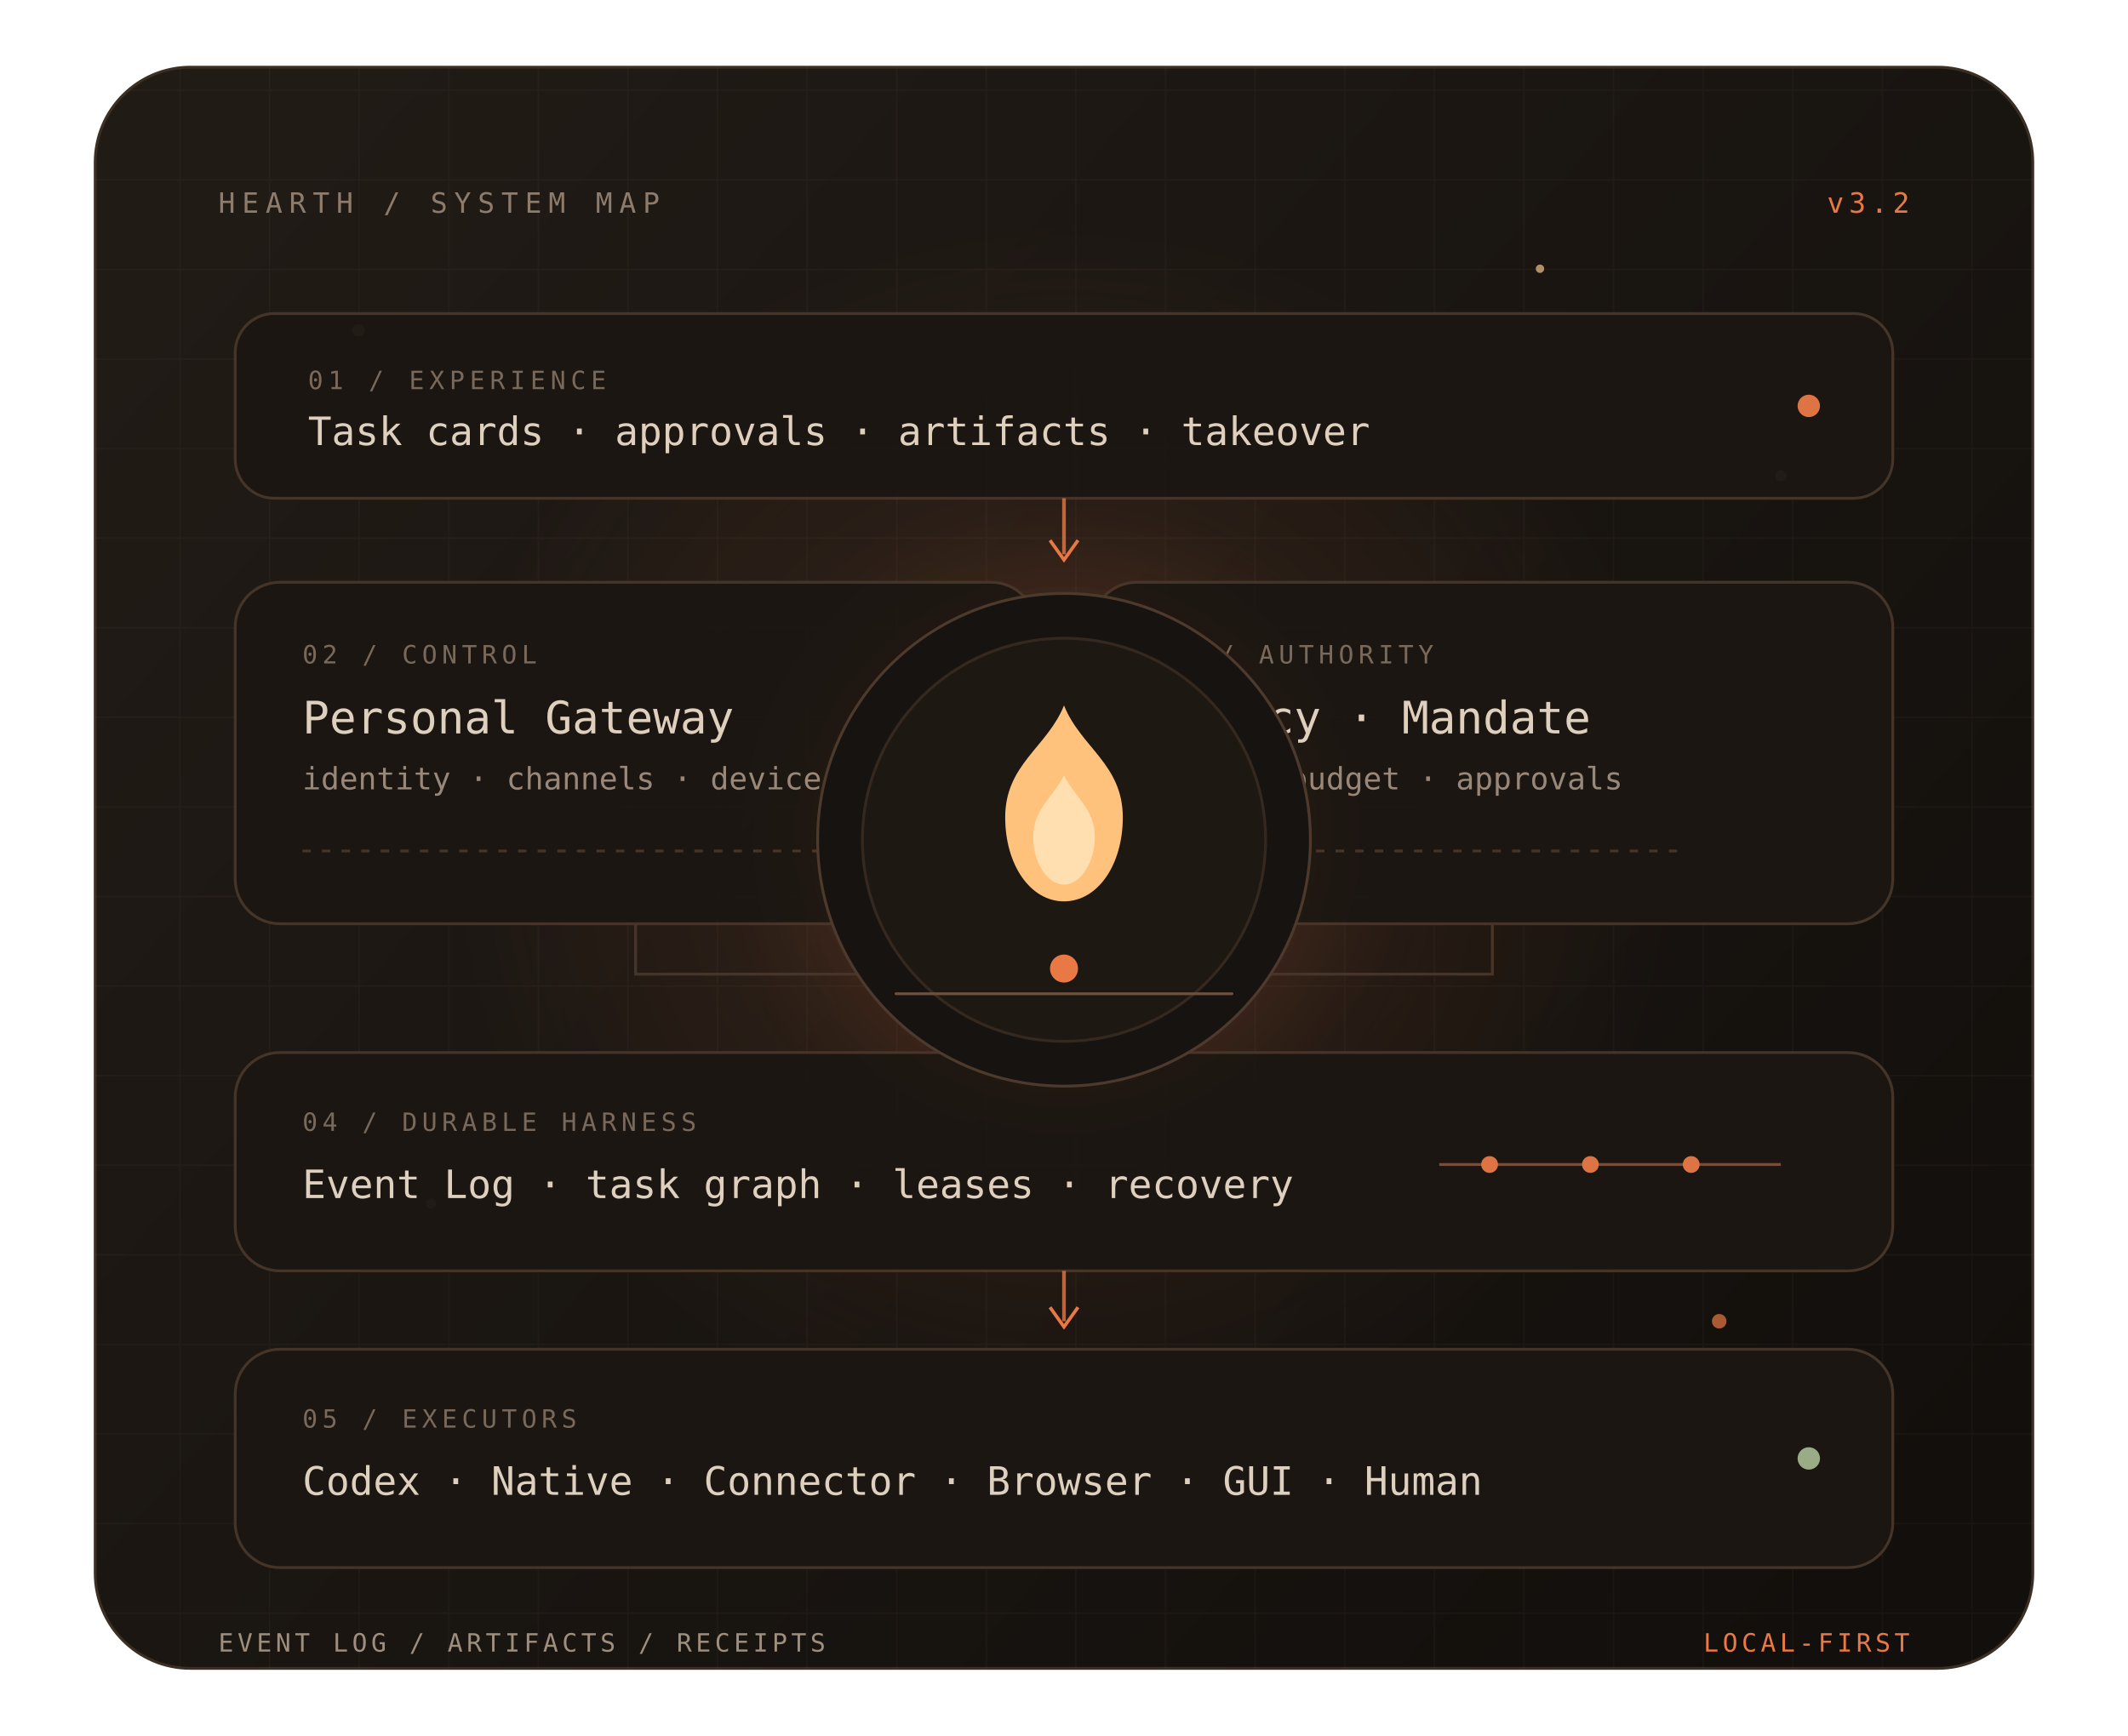
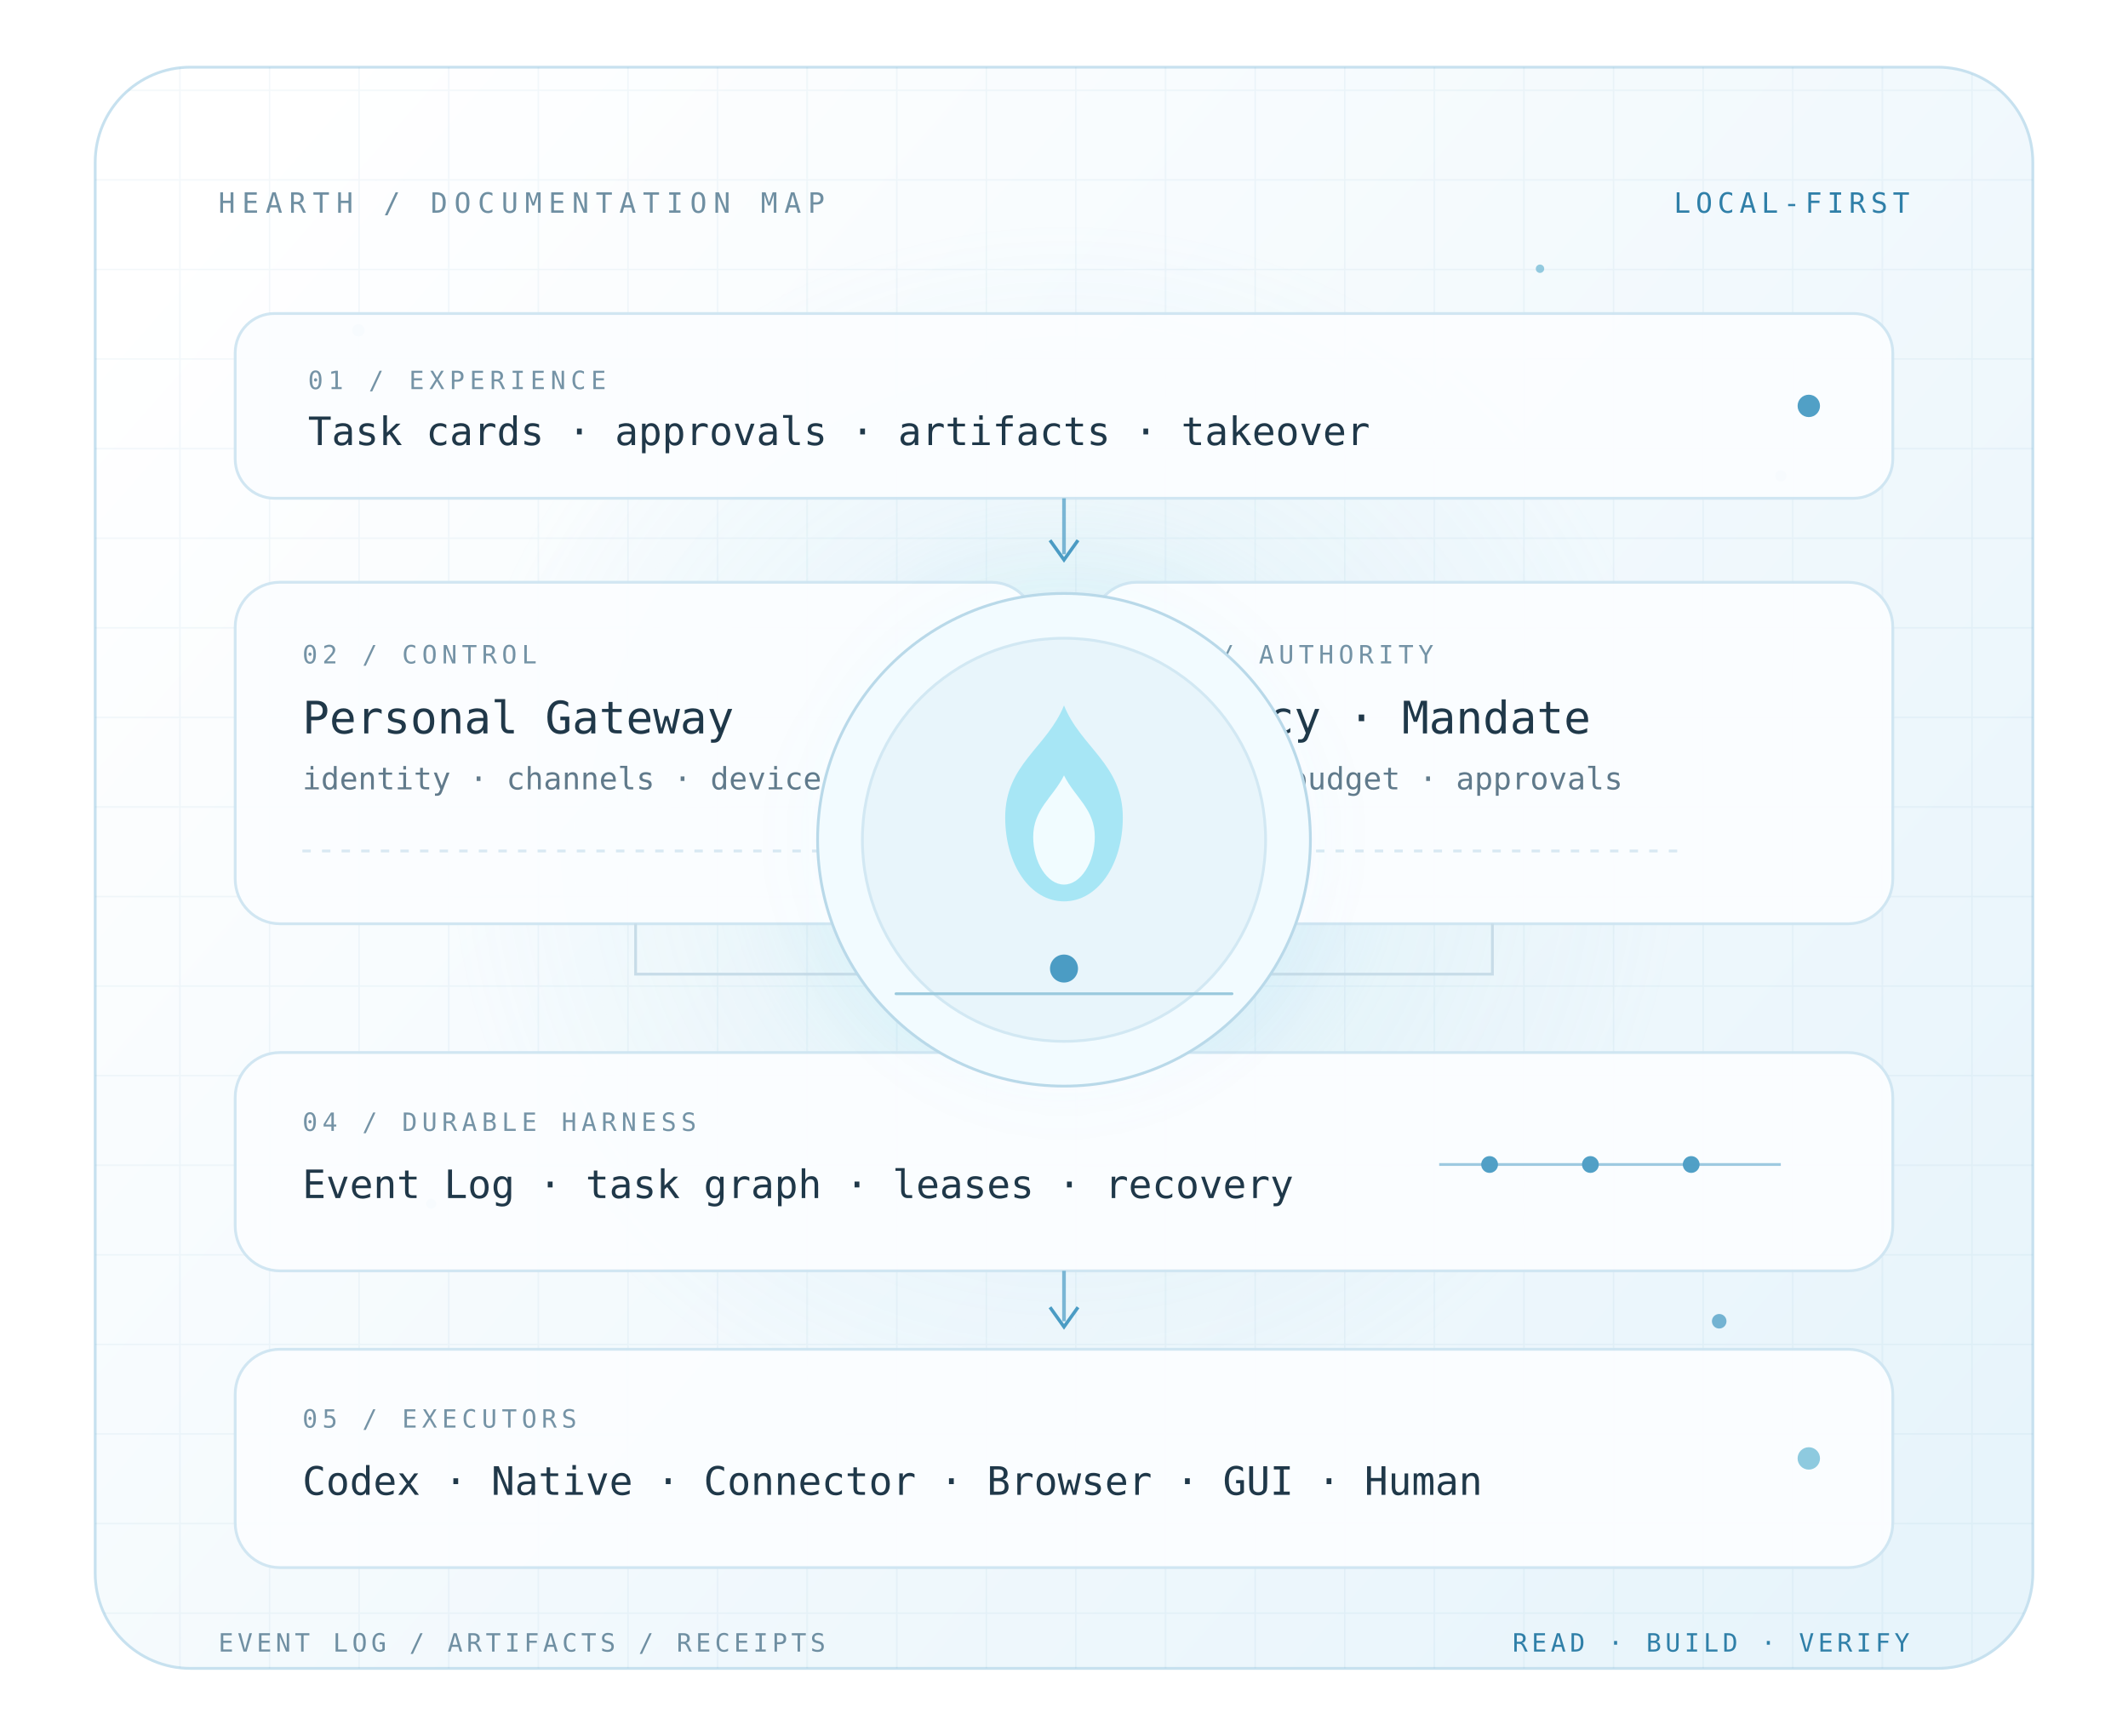
- <svg xmlns="http://www.w3.org/2000/svg" viewBox="0 0 760 620" role="img" aria-label="Hearth architecture">
+ <svg xmlns="http://www.w3.org/2000/svg" viewBox="0 0 760 620" role="img" aria-label="Hearth documentation map">
  <defs>
    <linearGradient id="panel" x1="90" y1="50" x2="680" y2="570" gradientUnits="userSpaceOnUse">
-       <stop stop-color="#211b16" />
-       <stop offset="1" stop-color="#120f0c" />
+       <stop stop-color="#ffffff" />
+       <stop offset="1" stop-color="#e7f4fb" />
    </linearGradient>
    <linearGradient id="flame" x1="310" y1="166" x2="452" y2="352" gradientUnits="userSpaceOnUse">
-       <stop stop-color="#ffc27d" />
-       <stop offset=".5" stop-color="#e87945" />
-       <stop offset="1" stop-color="#a93b1b" />
+       <stop stop-color="#a7e6f5" />
+       <stop offset=".5" stop-color="#4b9cc4" />
+       <stop offset="1" stop-color="#1f6285" />
    </linearGradient>
    <linearGradient id="line" x1="120" y1="0" x2="650" y2="0" gradientUnits="userSpaceOnUse">
-       <stop stop-color="#e87945" stop-opacity="0" />
-       <stop offset=".5" stop-color="#e87945" stop-opacity=".8" />
-       <stop offset="1" stop-color="#e87945" stop-opacity="0" />
+       <stop stop-color="#4b9cc4" stop-opacity="0" />
+       <stop offset=".5" stop-color="#4b9cc4" stop-opacity=".72" />
+       <stop offset="1" stop-color="#4b9cc4" stop-opacity="0" />
    </linearGradient>
    <radialGradient id="glow">
-       <stop stop-color="#ec7f4a" stop-opacity=".3" />
-       <stop offset=".55" stop-color="#ec7f4a" stop-opacity=".07" />
-       <stop offset="1" stop-color="#ec7f4a" stop-opacity="0" />
+       <stop stop-color="#79c9e4" stop-opacity=".32" />
+       <stop offset=".55" stop-color="#79c9e4" stop-opacity=".08" />
+       <stop offset="1" stop-color="#79c9e4" stop-opacity="0" />
    </radialGradient>
    <pattern id="grid" width="32" height="32" patternUnits="userSpaceOnUse">
-       <path d="M32 0H0v32" fill="none" stroke="#f3d9c1" stroke-opacity=".035" />
+       <path d="M32 0H0v32" fill="none" stroke="#2f7fa8" stroke-opacity=".055" />
    </pattern>
    <filter id="blur">
      <feGaussianBlur stdDeviation="16" />
    </filter>
  </defs>
-   <rect x="34" y="24" width="692" height="572" rx="34" fill="url(#panel)" stroke="#3b2e23" />
+   <rect x="34" y="24" width="692" height="572" rx="34" fill="url(#panel)" stroke="#c7e1ef" />
  <rect x="34" y="24" width="692" height="572" rx="34" fill="url(#grid)" />
  <circle cx="380" cy="300" r="220" fill="url(#glow)" />
-   <g opacity=".7">
-     <circle cx="128" cy="118" r="2.2" fill="#f0c28d" />
-     <circle cx="636" cy="170" r="2" fill="#f0c28d" />
-     <circle cx="614" cy="472" r="2.6" fill="#e87945" />
-     <circle cx="154" cy="430" r="1.8" fill="#9fb38c" />
-     <circle cx="550" cy="96" r="1.5" fill="#f0c28d" />
+   <g opacity=".75">
+     <circle cx="128" cy="118" r="2.2" fill="#73b9d5" />
+     <circle cx="636" cy="170" r="2" fill="#73b9d5" />
+     <circle cx="614" cy="472" r="2.6" fill="#4b9cc4" />
+     <circle cx="154" cy="430" r="1.8" fill="#8ac8de" />
+     <circle cx="550" cy="96" r="1.5" fill="#73b9d5" />
  </g>
  <g font-family="ui-monospace, SFMono-Regular, Consolas, monospace">
-     <text x="78" y="76" fill="#8d7c6c" font-size="10" letter-spacing="2.4">HEARTH / SYSTEM MAP</text>
-     <text x="682" y="76" text-anchor="end" fill="#e87945" font-size="10" letter-spacing="1.8">v3.2</text>
-     <g opacity=".95">
-       <rect x="84" y="112" width="592" height="66" rx="14" fill="#1b1612" stroke="#473529" />
-       <text x="110" y="139" fill="#7d6d5e" font-size="9" letter-spacing="1.8">01 / EXPERIENCE</text>
-       <text x="110" y="159" fill="#e8d9c6" font-size="14">Task cards · approvals · artifacts · takeover</text>
-       <circle cx="646" cy="145" r="4" fill="#e87945" />
+     <text x="78" y="76" fill="#6f8fa2" font-size="10" letter-spacing="2.4">HEARTH / DOCUMENTATION MAP</text>
+     <text x="682" y="76" text-anchor="end" fill="#2f7fa8" font-size="10" letter-spacing="1.8">LOCAL-FIRST</text>
+     <g opacity=".96">
+       <rect x="84" y="112" width="592" height="66" rx="14" fill="#fbfdff" stroke="#cfe5f1" />
+       <text x="110" y="139" fill="#6f8fa2" font-size="9" letter-spacing="1.8">01 / EXPERIENCE</text>
+       <text x="110" y="159" fill="#173042" font-size="14">Task cards · approvals · artifacts · takeover</text>
+       <circle cx="646" cy="145" r="4" fill="#4b9cc4" />
    </g>
    <path d="M380 178v20" stroke="url(#line)" stroke-width="1.3" />
-     <path d="m375 193 5 7 5-7" fill="none" stroke="#e87945" stroke-width="1.2" />
-     <g opacity=".95">
-       <rect x="84" y="208" width="286" height="122" rx="16" fill="#1b1612" stroke="#473529" />
-       <text x="108" y="237" fill="#7d6d5e" font-size="9" letter-spacing="1.7">02 / CONTROL</text>
-       <text x="108" y="262" fill="#e8d9c6" font-size="16">Personal Gateway</text>
-       <text x="108" y="282" fill="#9e8e7e" font-size="11">identity · channels · devices</text>
-       <path d="M108 304h190" stroke="#473529" stroke-dasharray="3 4" />
+     <path d="m375 193 5 7 5-7" fill="none" stroke="#4b9cc4" stroke-width="1.2" />
+     <g opacity=".96">
+       <rect x="84" y="208" width="286" height="122" rx="16" fill="#fbfdff" stroke="#cfe5f1" />
+       <text x="108" y="237" fill="#6f8fa2" font-size="9" letter-spacing="1.7">02 / CONTROL</text>
+       <text x="108" y="262" fill="#173042" font-size="16">Personal Gateway</text>
+       <text x="108" y="282" fill="#5b7586" font-size="11">identity · channels · devices</text>
+       <path d="M108 304h190" stroke="#d7e8f2" stroke-dasharray="3 4" />
    </g>
-     <g opacity=".95">
-       <rect x="390" y="208" width="286" height="122" rx="16" fill="#1b1612" stroke="#473529" />
-       <text x="414" y="237" fill="#7d6d5e" font-size="9" letter-spacing="1.7">03 / AUTHORITY</text>
-       <text x="414" y="262" fill="#e8d9c6" font-size="16">Policy · Mandate</text>
-       <text x="414" y="282" fill="#9e8e7e" font-size="11">risk · budget · approvals</text>
-       <path d="M414 304h188" stroke="#473529" stroke-dasharray="3 4" />
+     <g opacity=".96">
+       <rect x="390" y="208" width="286" height="122" rx="16" fill="#fbfdff" stroke="#cfe5f1" />
+       <text x="414" y="237" fill="#6f8fa2" font-size="9" letter-spacing="1.7">03 / AUTHORITY</text>
+       <text x="414" y="262" fill="#173042" font-size="16">Policy · Mandate</text>
+       <text x="414" y="282" fill="#5b7586" font-size="11">risk · budget · approvals</text>
+       <path d="M414 304h188" stroke="#d7e8f2" stroke-dasharray="3 4" />
    </g>
-     <path d="M227 330v18h306v-18" fill="none" stroke="#473529" />
+     <path d="M227 330v18h306v-18" fill="none" stroke="#c7dce8" />
    <path d="M380 348v18" stroke="url(#line)" stroke-width="1.3" />
-     <path d="m375 361 5 7 5-7" fill="none" stroke="#e87945" stroke-width="1.2" />
-     <g opacity=".95">
-       <rect x="84" y="376" width="592" height="78" rx="16" fill="#1b1612" stroke="#473529" />
-       <text x="108" y="404" fill="#7d6d5e" font-size="9" letter-spacing="1.7">04 / DURABLE HARNESS</text>
-       <text x="108" y="428" fill="#e8d9c6" font-size="14">Event Log · task graph · leases · recovery</text>
-       <g fill="none" stroke="#e87945" stroke-opacity=".55">
+     <path d="m375 361 5 7 5-7" fill="none" stroke="#4b9cc4" stroke-width="1.2" />
+     <g opacity=".96">
+       <rect x="84" y="376" width="592" height="78" rx="16" fill="#fbfdff" stroke="#cfe5f1" />
+       <text x="108" y="404" fill="#6f8fa2" font-size="9" letter-spacing="1.7">04 / DURABLE HARNESS</text>
+       <text x="108" y="428" fill="#173042" font-size="14">Event Log · task graph · leases · recovery</text>
+       <g fill="none" stroke="#4b9cc4" stroke-opacity=".55">
        <path d="M514 416h122" />
-         <circle cx="532" cy="416" r="3" fill="#e87945" stroke="none" />
-         <circle cx="568" cy="416" r="3" fill="#e87945" stroke="none" />
-         <circle cx="604" cy="416" r="3" fill="#e87945" stroke="none" />
+         <circle cx="532" cy="416" r="3" fill="#4b9cc4" stroke="none" />
+         <circle cx="568" cy="416" r="3" fill="#4b9cc4" stroke="none" />
+         <circle cx="604" cy="416" r="3" fill="#4b9cc4" stroke="none" />
      </g>
    </g>
    <path d="M380 454v18" stroke="url(#line)" stroke-width="1.3" />
-     <path d="m375 467 5 7 5-7" fill="none" stroke="#e87945" stroke-width="1.2" />
-     <g opacity=".95">
-       <rect x="84" y="482" width="592" height="78" rx="16" fill="#1b1612" stroke="#473529" />
-       <text x="108" y="510" fill="#7d6d5e" font-size="9" letter-spacing="1.7">05 / EXECUTORS</text>
-       <text x="108" y="534" fill="#e8d9c6" font-size="14">Codex · Native · Connector · Browser · GUI · Human</text>
-       <circle cx="646" cy="521" r="4" fill="#9fb38c" />
+     <path d="m375 467 5 7 5-7" fill="none" stroke="#4b9cc4" stroke-width="1.2" />
+     <g opacity=".96">
+       <rect x="84" y="482" width="592" height="78" rx="16" fill="#fbfdff" stroke="#cfe5f1" />
+       <text x="108" y="510" fill="#6f8fa2" font-size="9" letter-spacing="1.7">05 / EXECUTORS</text>
+       <text x="108" y="534" fill="#173042" font-size="14">Codex · Native · Connector · Browser · GUI · Human</text>
+       <circle cx="646" cy="521" r="4" fill="#8ac8de" />
    </g>
  </g>
  <g transform="translate(380 300)">
    <circle r="92" fill="url(#glow)" filter="url(#blur)" />
-     <circle r="88" fill="#171310" stroke="#4d3a2c" />
-     <circle r="72" fill="#1e1813" stroke="#35291f" />
+     <circle r="88" fill="#f2fbff" stroke="#b9d9e9" />
+     <circle r="72" fill="#e8f5fb" stroke="#d2e8f3" />
    <path d="M0-48c6 15 21 21 21 40C21 9 12 22 0 22S-21 9-21-8c0-19 15-25 21-40Z" fill="url(#flame)" />
-     <path d="M0-23c4 8 11 12 11 22C11 8 6 16 0 16S-11 8-11-1c0-10 7-14 11-22Z" fill="#ffe1b4" opacity=".92" />
-     <circle r="5" cy="46" fill="#e87945" />
-     <path d="M-60 55h120" stroke="#6d5140" stroke-linecap="round" />
+     <path d="M0-23c4 8 11 12 11 22C11 8 6 16 0 16S-11 8-11-1c0-10 7-14 11-22Z" fill="#f4fdff" opacity=".95" />
+     <circle r="5" cy="46" fill="#4b9cc4" />
+     <path d="M-60 55h120" stroke="#9ac9dd" stroke-linecap="round" />
  </g>
-   <g font-family="ui-monospace, SFMono-Regular, Consolas, monospace" fill="#9e8e7e" font-size="9" letter-spacing="1.4">
+   <g font-family="ui-monospace, SFMono-Regular, Consolas, monospace" fill="#6f8fa2" font-size="9" letter-spacing="1.4">
    <text x="78" y="590">EVENT LOG / ARTIFACTS / RECEIPTS</text>
-     <text x="682" y="590" text-anchor="end" fill="#e87945">LOCAL-FIRST</text>
+     <text x="682" y="590" text-anchor="end" fill="#2f7fa8">READ · BUILD · VERIFY</text>
  </g>
</svg>
